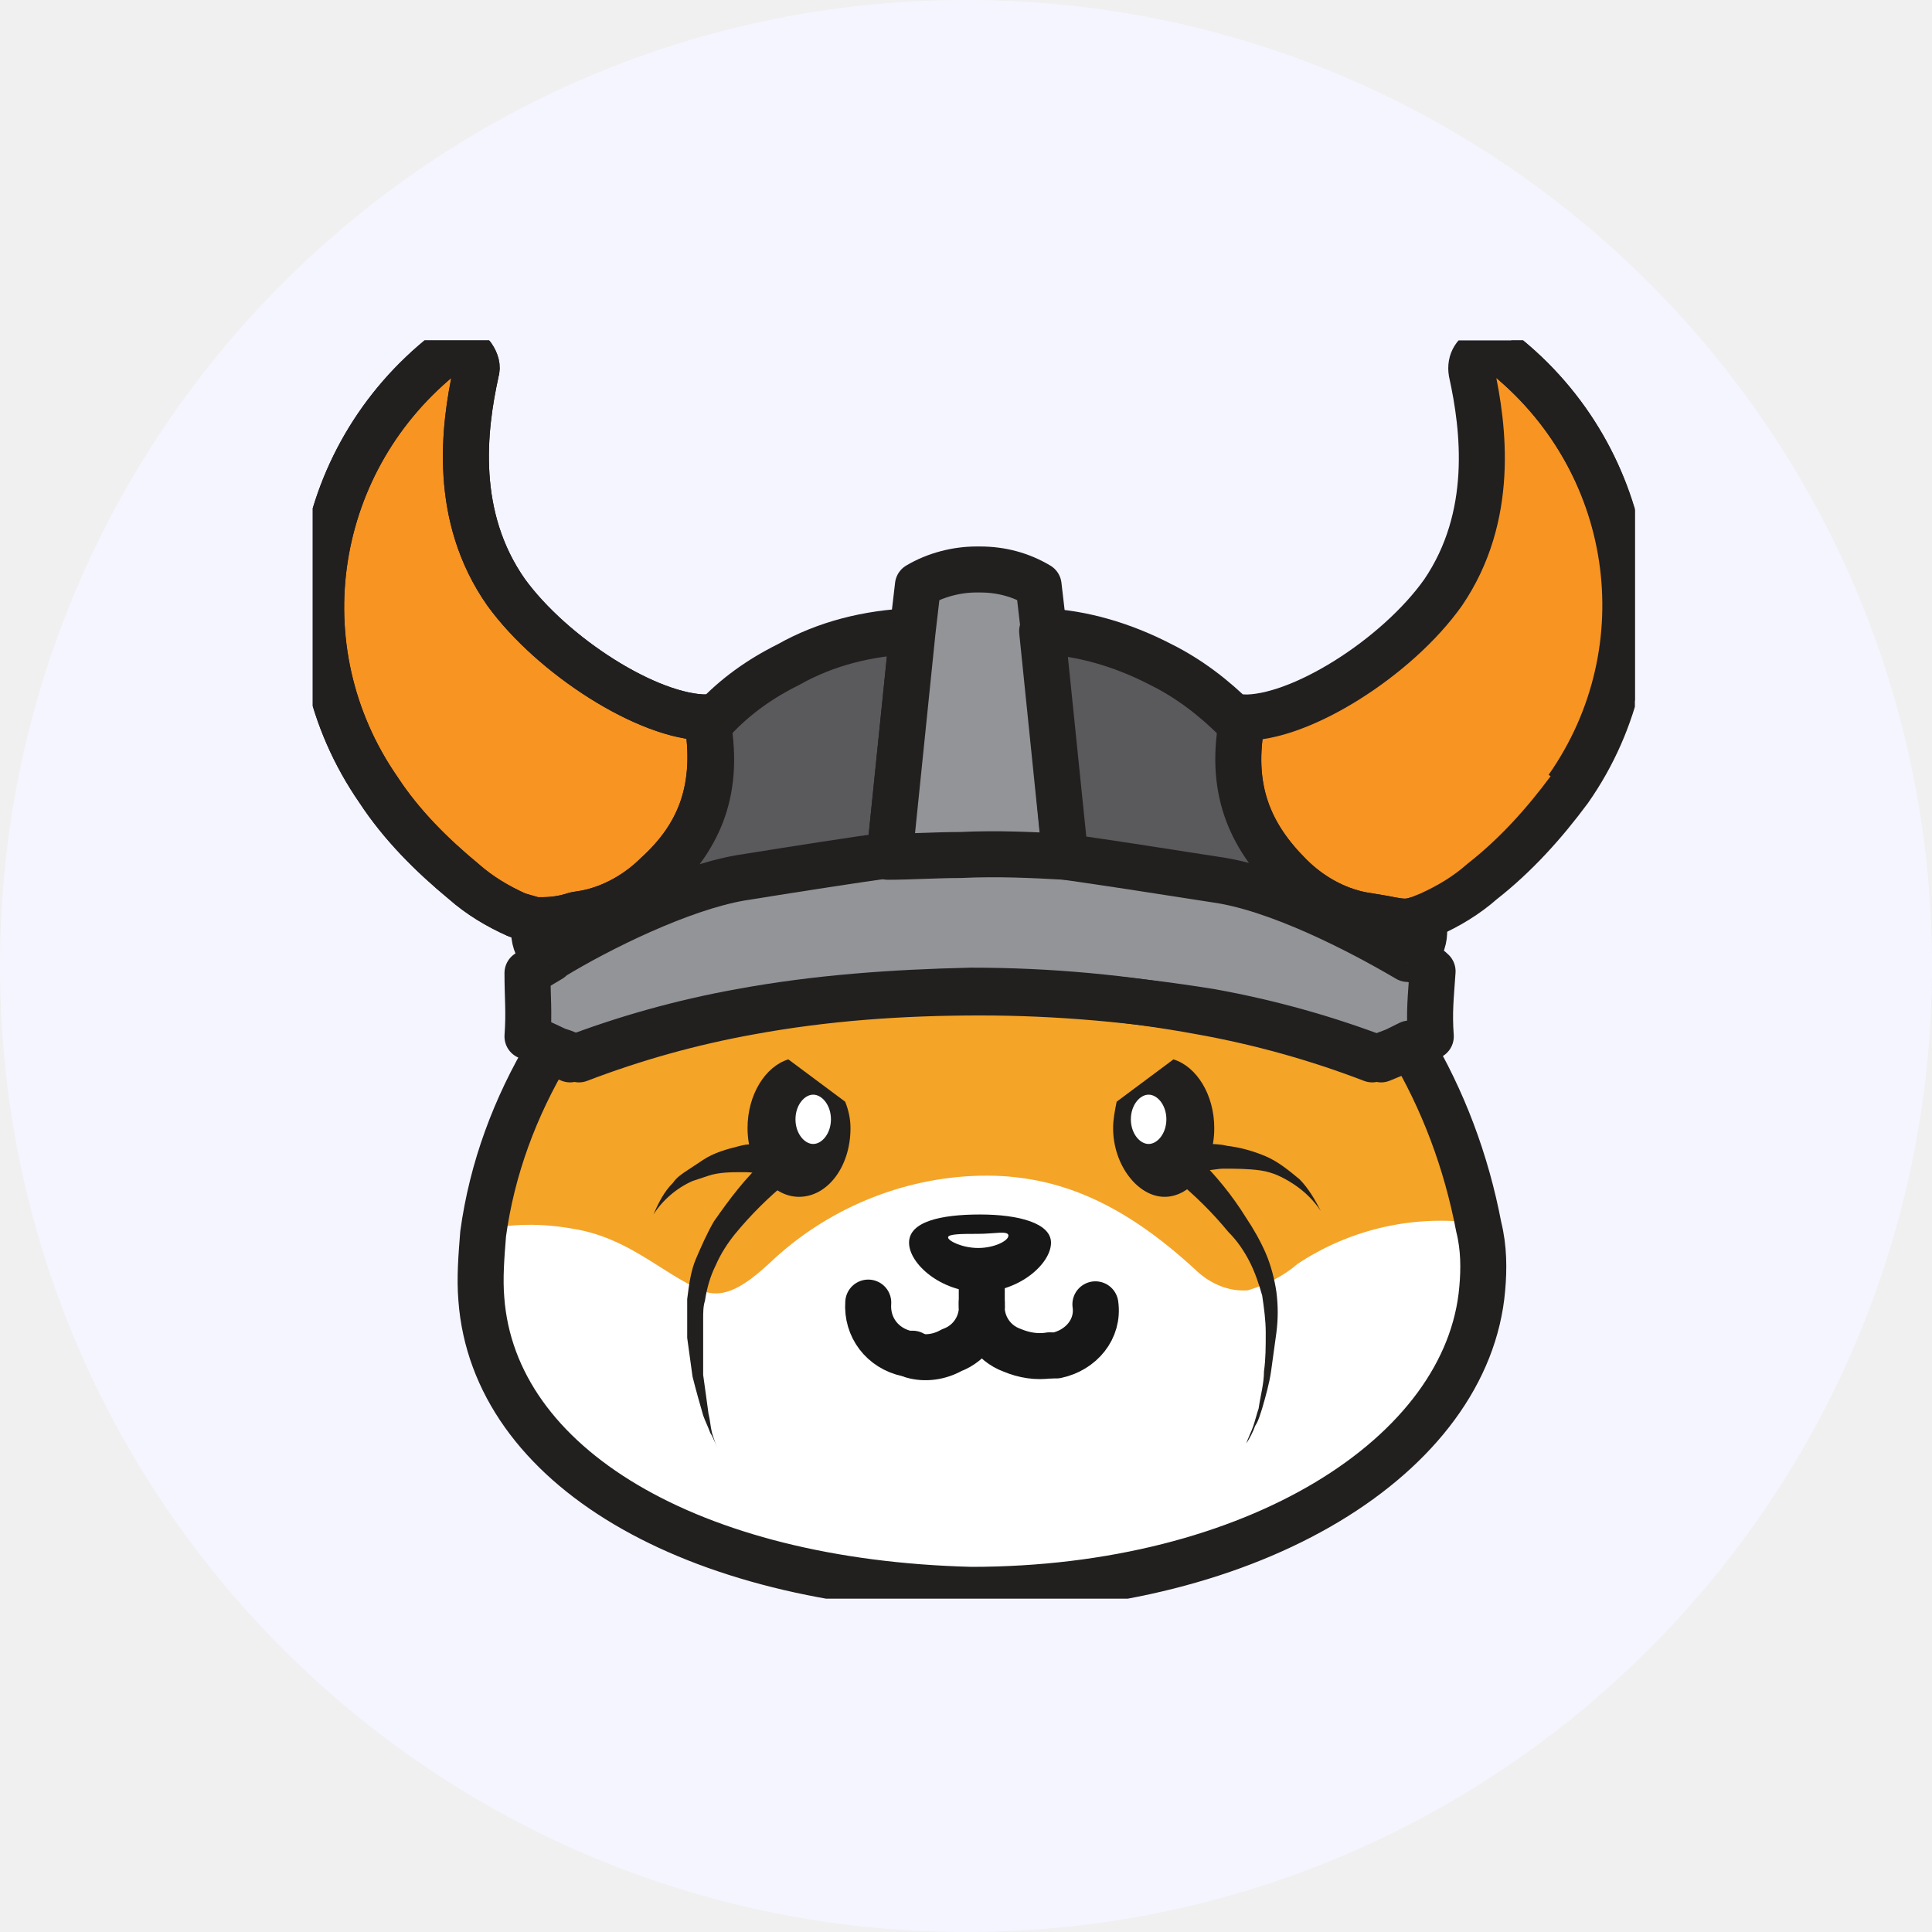
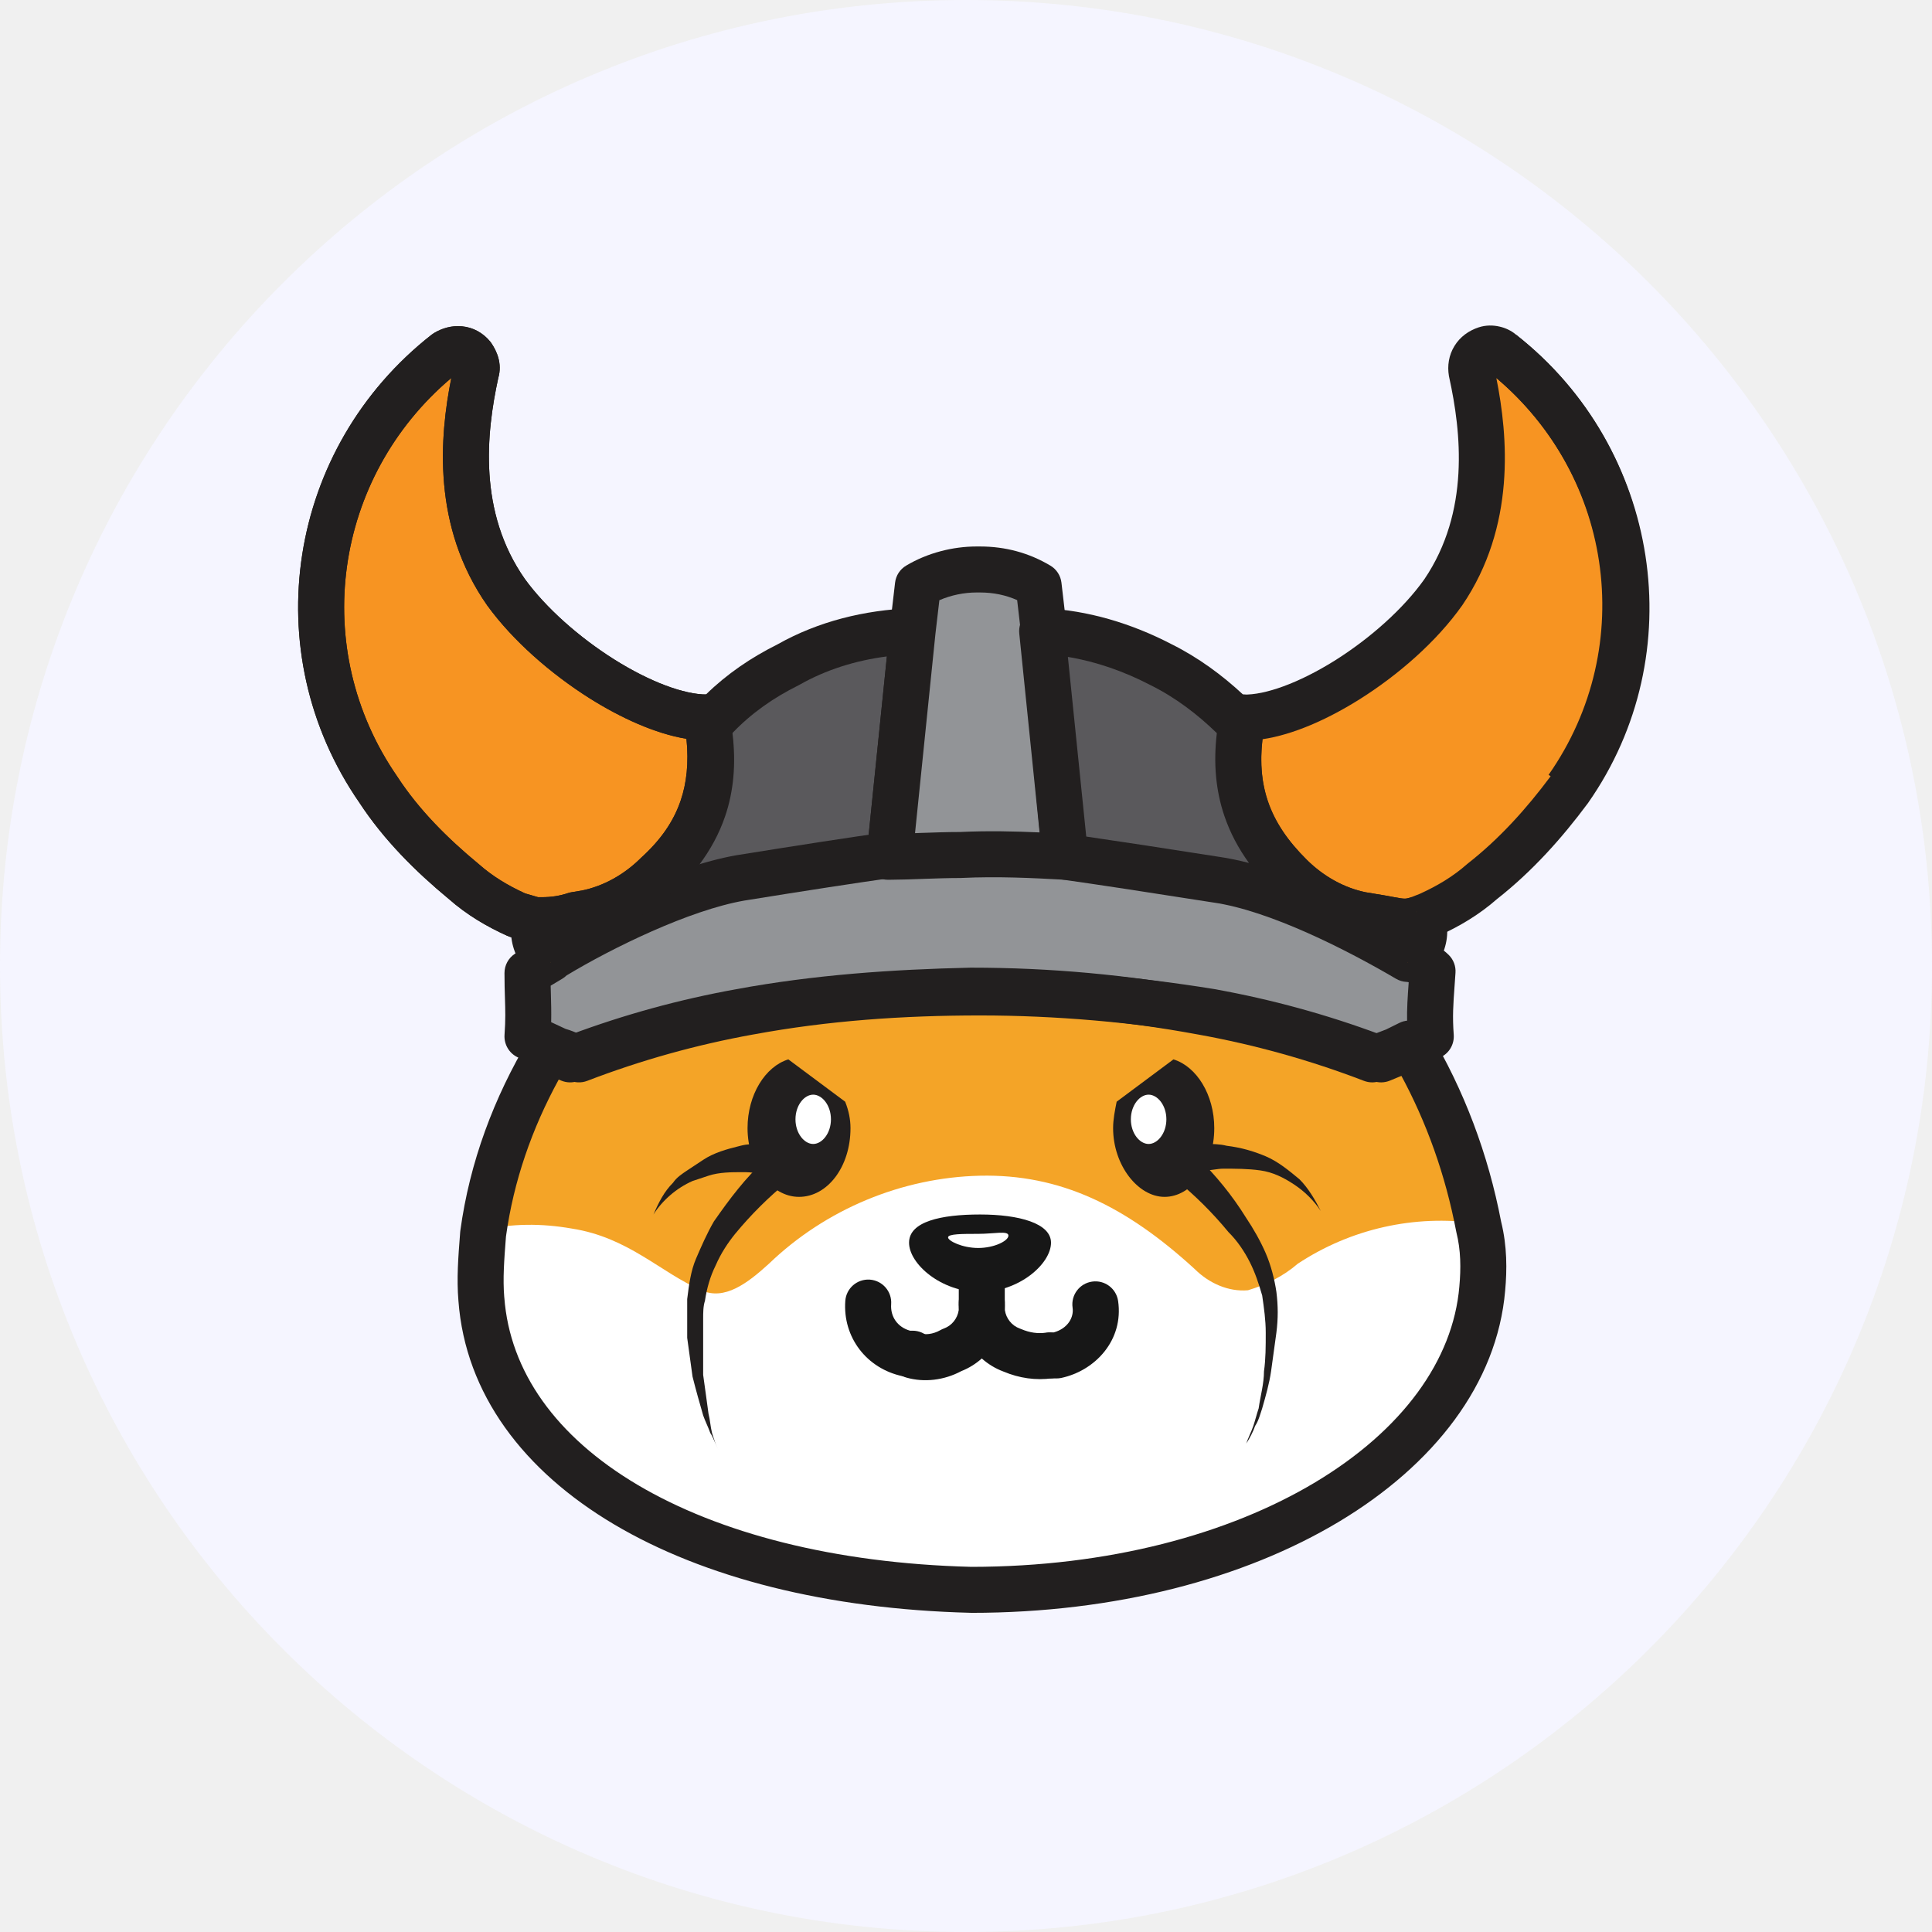
<svg xmlns="http://www.w3.org/2000/svg" width="42" height="42" viewBox="0 0 42 42" fill="none">
  <circle cx="21" cy="21" r="21" fill="#F5F5FF" />
-   <g clip-path="url(#clip0_7215_43011)">
-     <path d="M32.223 27.972C31.914 31.612 27.593 34.676 21.112 34.523C15.017 34.37 10.734 31.842 10.426 28.202C10.387 27.742 10.426 27.283 10.464 26.785C10.657 25.367 11.159 24.026 11.892 22.801L12.355 22.992C13.551 22.532 14.785 22.188 16.058 21.958C17.717 21.728 19.415 21.69 21.073 21.805C22.732 21.69 24.43 21.728 26.089 21.958C27.362 22.188 28.596 22.532 29.793 22.992L30.255 22.801L30.564 22.647C31.297 23.873 31.799 25.214 32.069 26.631C32.146 27.053 32.184 27.513 32.146 27.934" fill="#F4A427" />
-     <path d="M32.223 27.972C31.914 31.573 27.632 34.523 21.112 34.485C15.017 34.332 10.734 31.803 10.426 28.164C10.387 27.704 10.426 27.244 10.464 26.746C11.12 26.593 11.776 26.593 12.432 26.708C13.666 26.9 14.361 27.666 15.248 28.049C15.75 28.279 16.251 27.896 16.714 27.474C17.949 26.287 19.608 25.597 21.305 25.559C23.041 25.52 24.468 26.21 25.973 27.589C26.282 27.896 26.706 28.087 27.131 28.049C27.516 27.934 27.902 27.742 28.211 27.474C29.368 26.708 30.757 26.402 32.107 26.593C32.223 27.091 32.261 27.513 32.223 27.972Z" fill="white" />
-     <path d="M14.284 19.008C13.859 19.429 13.319 19.736 12.74 19.851L12.509 19.889C12.277 19.966 12.046 20.004 11.776 20.004C11.737 20.004 11.66 20.004 11.622 20.004C11.506 19.966 11.351 19.927 11.236 19.889C10.811 19.698 10.426 19.468 10.078 19.161C9.384 18.587 8.728 17.935 8.227 17.169C6.105 14.104 6.761 9.967 9.693 7.668C9.886 7.553 10.117 7.553 10.271 7.745C10.348 7.86 10.387 7.975 10.348 8.09C10.078 9.316 9.847 11.231 11.004 12.878C12.007 14.258 14.091 15.598 15.364 15.598C15.634 17.131 15.209 18.165 14.284 19.008Z" fill="#F79422" />
-     <path d="M14.284 19.008C13.859 19.429 13.319 19.736 12.74 19.851L12.509 19.889C12.277 19.966 12.046 20.004 11.776 20.004C11.737 20.004 11.66 20.004 11.622 20.004C11.506 19.966 11.351 19.927 11.236 19.889C10.811 19.698 10.426 19.468 10.078 19.161C9.384 18.587 8.728 17.935 8.227 17.169C6.105 14.104 6.761 9.967 9.693 7.668C9.886 7.553 10.117 7.553 10.271 7.745C10.348 7.86 10.387 7.975 10.348 8.09C10.078 9.316 9.847 11.231 11.004 12.878C12.007 14.258 14.091 15.598 15.364 15.598C15.634 17.131 15.209 18.165 14.284 19.008Z" stroke="#221F1F" stroke-linejoin="round" />
-     <path d="M19.839 13.721L19.337 18.625H19.299C18.527 18.74 17.486 18.893 16.058 19.123C14.746 19.314 12.972 20.234 11.93 20.847L11.815 20.042C12.046 20.004 12.316 19.966 12.547 19.927L12.779 19.889C13.358 19.774 13.898 19.468 14.322 19.046C15.209 18.165 15.672 17.169 15.364 15.598L15.518 15.637C15.981 15.139 16.521 14.755 17.138 14.449C17.949 13.989 18.875 13.759 19.839 13.721Z" fill="#5A595C" />
-     <path d="M19.839 13.721L19.337 18.625H19.299C18.527 18.74 17.486 18.893 16.058 19.123C14.746 19.314 12.972 20.234 11.93 20.847L11.815 20.042C12.046 20.004 12.316 19.966 12.547 19.927L12.779 19.889C13.358 19.774 13.898 19.468 14.322 19.046C15.209 18.165 15.672 17.169 15.364 15.598L15.518 15.637C15.981 15.139 16.521 14.755 17.138 14.449C17.949 13.989 18.875 13.759 19.839 13.721Z" stroke="#221F1F" stroke-linejoin="round" />
-     <path d="M31.104 22.532L30.796 22.686L30.487 22.839L30.024 23.03C28.828 22.571 27.593 22.226 26.32 21.996C24.661 21.69 23.003 21.536 21.305 21.536C19.608 21.536 17.949 21.651 16.29 21.996C15.017 22.226 13.782 22.571 12.586 23.03C12.432 22.954 12.277 22.877 12.123 22.839L11.467 22.532C11.506 21.996 11.467 21.69 11.467 21.153C11.583 21.077 11.776 20.962 11.969 20.847L12.007 20.808C13.011 20.195 14.785 19.314 16.097 19.084C17.524 18.855 18.527 18.701 19.337 18.587C19.839 18.548 20.379 18.548 20.919 18.548C21.729 18.548 22.462 18.548 23.195 18.587C23.967 18.701 25.009 18.855 26.475 19.084C27.825 19.276 29.6 20.195 30.641 20.808H30.68C30.873 20.923 31.027 21 31.143 21.115C31.104 21.69 31.066 21.996 31.104 22.532Z" fill="#929497" />
-     <path d="M31.104 22.532L30.796 22.686L30.487 22.839L30.024 23.03C28.828 22.571 27.593 22.226 26.32 21.996C24.661 21.728 23.003 21.575 21.305 21.575C19.608 21.575 17.949 21.69 16.29 21.996C15.017 22.226 13.782 22.571 12.586 23.03C12.432 22.954 12.277 22.877 12.123 22.839L11.467 22.532C11.506 21.996 11.467 21.69 11.467 21.153C11.583 21.077 11.776 20.962 11.969 20.847L12.007 20.808C13.011 20.195 14.785 19.314 16.097 19.084C17.524 18.855 18.527 18.701 19.337 18.587C19.839 18.548 20.379 18.548 20.919 18.548C21.729 18.548 22.462 18.548 23.195 18.587C23.967 18.701 25.009 18.855 26.475 19.084C27.825 19.276 29.6 20.195 30.641 20.808H30.68C30.873 20.923 31.027 21 31.143 21.115C31.104 21.69 31.066 21.996 31.104 22.532Z" stroke="#221F1F" stroke-linecap="round" stroke-linejoin="round" />
-     <path d="M23.157 18.625C22.462 18.587 21.691 18.548 20.881 18.587C20.34 18.587 19.8 18.625 19.299 18.625H19.337L19.839 13.721L19.955 12.725C20.34 12.495 20.803 12.38 21.228 12.38H21.305C21.768 12.38 22.192 12.495 22.578 12.725L22.694 13.721V13.759L23.157 18.625Z" fill="#929497" />
-     <path d="M23.157 18.625C22.462 18.587 21.691 18.548 20.881 18.587C20.34 18.587 19.8 18.625 19.299 18.625H19.337L19.839 13.721L19.955 12.725C20.34 12.495 20.803 12.38 21.228 12.38H21.305C21.768 12.38 22.192 12.495 22.578 12.725L22.694 13.721V13.759L23.157 18.625Z" stroke="#221F1F" stroke-linecap="round" stroke-linejoin="round" />
-     <path d="M32.223 28.011C31.914 31.65 27.246 34.562 21.112 34.562C15.017 34.408 10.734 31.88 10.464 28.241C10.426 27.781 10.464 27.321 10.503 26.823C10.696 25.406 11.197 24.065 11.93 22.839L12.393 23.03C13.589 22.571 14.824 22.226 16.097 21.996C17.756 21.69 19.415 21.575 21.112 21.536C22.81 21.536 24.468 21.69 26.127 21.996C27.401 22.226 28.635 22.571 29.831 23.03L30.333 22.839L30.641 22.686C31.374 23.912 31.876 25.252 32.146 26.67C32.261 27.13 32.261 27.589 32.223 28.011Z" stroke="#221F1F" stroke-linecap="round" stroke-linejoin="round" />
-     <path d="M34.113 17.169C33.573 17.897 32.956 18.587 32.223 19.161C31.875 19.468 31.49 19.698 31.065 19.889L30.872 19.966L30.757 20.004C30.487 20.081 30.332 20.004 29.831 19.927L29.599 19.889C29.021 19.774 28.48 19.468 28.056 19.046C27.169 18.165 26.706 17.169 27.015 15.598C28.249 15.637 30.371 14.296 31.374 12.878C32.493 11.231 32.261 9.316 31.991 8.09C31.953 7.86 32.068 7.668 32.3 7.592C32.416 7.553 32.57 7.592 32.647 7.668C35.579 9.967 36.235 14.143 34.113 17.169Z" fill="#F79422" />
-     <path d="M34.113 17.169C33.573 17.897 32.956 18.587 32.223 19.161C31.875 19.468 31.49 19.698 31.065 19.889L30.872 19.966L30.757 20.004C30.487 20.081 30.332 20.004 29.831 19.927L29.599 19.889C29.021 19.774 28.48 19.468 28.056 19.046C27.169 18.165 26.706 17.169 27.015 15.598C28.249 15.637 30.371 14.296 31.374 12.878C32.493 11.231 32.261 9.316 31.991 8.09C31.953 7.86 32.068 7.668 32.3 7.592C32.416 7.553 32.57 7.592 32.647 7.668C35.579 9.967 36.235 14.143 34.113 17.169Z" stroke="#221F1F" stroke-linejoin="round" />
-     <path d="M30.757 20.004L30.603 20.847C29.561 20.234 27.786 19.314 26.436 19.123C24.97 18.893 23.967 18.74 23.157 18.625L22.655 13.721C23.543 13.759 24.43 14.028 25.24 14.449C25.857 14.755 26.398 15.177 26.86 15.637L27.015 15.598C26.706 17.131 27.169 18.165 28.056 19.046C28.481 19.468 29.021 19.774 29.599 19.889C29.638 19.889 29.792 19.966 29.831 19.966C30.14 20.081 30.448 20.081 30.757 20.004Z" fill="#5A595C" />
-     <path d="M30.757 20.004L30.603 20.847C29.561 20.234 27.786 19.314 26.436 19.123C24.97 18.893 23.967 18.74 23.157 18.625L22.655 13.721C23.543 13.759 24.43 14.028 25.24 14.449C25.857 14.755 26.398 15.177 26.86 15.637L27.015 15.598C26.706 17.131 27.169 18.165 28.056 19.046C28.481 19.468 29.021 19.774 29.599 19.889L29.831 19.927C30.333 20.004 30.487 20.081 30.757 20.004Z" stroke="#221F1F" stroke-linejoin="round" />
-     <path d="M22.655 13.721H22.501" stroke="#221F1F" stroke-linejoin="round" />
-     <path d="M30.795 19.812C31.066 20.119 30.988 20.579 30.68 20.847C30.641 20.885 30.641 20.885 30.602 20.923" fill="#F79422" />
-     <path d="M30.795 19.812C31.066 20.119 30.988 20.579 30.68 20.847C30.641 20.885 30.641 20.885 30.602 20.923" stroke="#221F1F" stroke-miterlimit="10" />
-     <path d="M11.776 19.812C11.506 20.119 11.583 20.579 11.891 20.847C11.93 20.885 11.93 20.885 11.969 20.923" fill="#F79422" />
-     <path d="M11.776 19.812C11.506 20.119 11.583 20.579 11.891 20.847C11.93 20.885 11.93 20.885 11.969 20.923" stroke="#221F1F" stroke-miterlimit="10" />
-     <path d="M19.839 29.466C20.109 29.543 20.418 29.505 20.688 29.352C21.112 29.198 21.382 28.777 21.343 28.317C21.305 28.777 21.575 29.198 21.999 29.352C22.269 29.466 22.539 29.505 22.809 29.466" stroke="#171717" stroke-linecap="round" stroke-linejoin="round" />
-     <path d="M22.848 27.015C22.848 27.474 22.154 28.087 21.305 28.087C20.456 28.087 19.762 27.474 19.762 27.015C19.762 26.555 20.456 26.402 21.305 26.402C22.154 26.402 22.848 26.593 22.848 27.015Z" fill="#171717" />
-     <path d="M21.922 26.861C21.922 26.976 21.613 27.13 21.266 27.13C20.919 27.13 20.61 26.976 20.61 26.9C20.61 26.823 20.919 26.823 21.266 26.823C21.613 26.823 21.922 26.746 21.922 26.861Z" fill="white" />
-     <path d="M18.875 28.317C18.836 28.853 19.183 29.313 19.723 29.428H19.839" stroke="#171717" stroke-linecap="round" stroke-linejoin="round" />
-     <path d="M21.343 27.781C21.343 27.972 21.343 28.126 21.343 28.317" stroke="#171717" stroke-linecap="round" stroke-linejoin="round" />
-     <path d="M22.848 29.466H22.964C23.504 29.352 23.89 28.892 23.813 28.355" stroke="#171717" stroke-linecap="round" stroke-linejoin="round" />
-     <path d="M32.647 7.668C35.579 9.967 36.197 14.104 34.075 17.131" stroke="#221F1F" stroke-linejoin="round" />
-     <path d="M14.284 19.008C13.859 19.429 13.319 19.736 12.74 19.851L12.509 19.889C12.277 19.966 12.046 20.004 11.776 20.004C11.737 20.004 11.66 20.004 11.622 20.004C11.506 19.966 11.351 19.927 11.236 19.889C10.811 19.698 10.426 19.468 10.078 19.161C9.384 18.587 8.728 17.935 8.227 17.169C6.105 14.104 6.761 9.967 9.693 7.668C9.886 7.553 10.117 7.553 10.271 7.745C10.348 7.86 10.387 7.975 10.348 8.09C10.078 9.316 9.847 11.231 11.004 12.878C12.007 14.258 14.091 15.598 15.364 15.598C15.634 17.131 15.209 18.165 14.284 19.008Z" stroke="#221F1F" stroke-linejoin="round" />
-     <path d="M18.489 24.524C18.489 25.367 17.987 26.018 17.37 26.018C16.753 26.018 16.251 25.329 16.251 24.524C16.251 23.797 16.637 23.184 17.138 23.03L18.373 23.95C18.45 24.141 18.489 24.333 18.489 24.524Z" fill="#221F1F" />
-     <path d="M18.064 24.333C18.064 24.639 17.871 24.869 17.678 24.869C17.486 24.869 17.293 24.639 17.293 24.333C17.293 24.026 17.486 23.797 17.678 23.797C17.871 23.797 18.064 24.026 18.064 24.333Z" fill="white" />
-     <path d="M17.138 25.674C16.714 26.019 16.328 26.402 15.981 26.823C15.826 27.015 15.672 27.244 15.556 27.513C15.441 27.742 15.364 28.011 15.325 28.279C15.286 28.394 15.286 28.547 15.286 28.662V28.854V29.045C15.286 29.313 15.286 29.581 15.286 29.888C15.325 30.156 15.364 30.462 15.402 30.731C15.441 30.884 15.441 30.999 15.479 31.152C15.518 31.267 15.556 31.42 15.634 31.535C15.556 31.42 15.518 31.267 15.441 31.152C15.402 31.037 15.325 30.884 15.286 30.769C15.209 30.501 15.132 30.233 15.055 29.926C15.016 29.658 14.978 29.352 14.939 29.083V28.892V28.662C14.939 28.509 14.939 28.355 14.939 28.241C14.978 27.934 15.016 27.628 15.132 27.359C15.248 27.091 15.364 26.823 15.518 26.555C15.865 26.057 16.212 25.597 16.637 25.214C16.791 25.099 16.984 25.099 17.138 25.214C17.254 25.291 17.293 25.52 17.138 25.674Z" fill="#221F1F" />
-     <path d="M16.868 25.559C16.83 25.559 16.83 25.559 16.791 25.559H16.753H16.675L16.483 25.52C16.367 25.482 16.251 25.482 16.135 25.482C15.904 25.482 15.634 25.482 15.402 25.559C15.287 25.597 15.171 25.636 15.055 25.674C14.708 25.827 14.399 26.095 14.206 26.402C14.322 26.134 14.438 25.904 14.631 25.712C14.708 25.597 14.824 25.52 14.939 25.444C15.055 25.367 15.171 25.291 15.287 25.214C15.518 25.061 15.788 24.984 16.097 24.908C16.251 24.869 16.367 24.869 16.521 24.869C16.598 24.869 16.675 24.869 16.753 24.869H16.907C17.1 24.869 17.254 25.023 17.293 25.214C17.331 25.406 17.1 25.559 16.868 25.559Z" fill="#221F1F" />
-     <path d="M26.397 24.524C26.397 25.367 25.896 26.018 25.317 26.018C24.738 26.018 24.198 25.329 24.198 24.524C24.198 24.333 24.237 24.141 24.275 23.95L25.51 23.03C26.012 23.184 26.397 23.797 26.397 24.524Z" fill="#221F1F" />
-     <path d="M24.584 24.333C24.584 24.639 24.777 24.869 24.97 24.869C25.163 24.869 25.356 24.639 25.356 24.333C25.356 24.026 25.163 23.797 24.97 23.797C24.777 23.797 24.584 24.026 24.584 24.333Z" fill="white" />
-     <path d="M26.012 25.137C26.436 25.559 26.783 25.98 27.092 26.478C27.246 26.708 27.4 26.976 27.516 27.244C27.632 27.513 27.709 27.819 27.748 28.087C27.786 28.394 27.786 28.662 27.748 28.968C27.709 29.236 27.671 29.543 27.632 29.811C27.593 30.079 27.516 30.348 27.439 30.616C27.4 30.731 27.362 30.884 27.285 30.999C27.246 31.114 27.169 31.267 27.092 31.382C27.13 31.267 27.207 31.114 27.246 30.999C27.285 30.884 27.323 30.731 27.362 30.616C27.4 30.348 27.478 30.079 27.478 29.811C27.516 29.543 27.516 29.275 27.516 28.968C27.516 28.7 27.478 28.432 27.439 28.164C27.362 27.896 27.285 27.666 27.169 27.436C27.053 27.206 26.899 26.976 26.706 26.785C26.359 26.363 25.973 25.98 25.549 25.636C25.394 25.482 25.394 25.291 25.549 25.137C25.664 25.023 25.857 24.984 26.012 25.099V25.137Z" fill="#221F1F" />
-     <path d="M25.78 24.869H25.973C26.05 24.869 26.127 24.869 26.204 24.869C26.359 24.869 26.513 24.869 26.668 24.908C26.976 24.946 27.246 25.023 27.516 25.137C27.786 25.252 28.018 25.444 28.249 25.635C28.442 25.827 28.596 26.095 28.712 26.325C28.558 26.095 28.365 25.904 28.134 25.75C27.902 25.597 27.671 25.482 27.401 25.444C27.13 25.406 26.86 25.406 26.59 25.406C26.475 25.406 26.32 25.444 26.204 25.444L26.012 25.482H25.934H25.896H25.857H25.819C25.626 25.52 25.433 25.367 25.433 25.176C25.394 24.984 25.549 24.793 25.742 24.793C25.78 24.793 25.78 24.793 25.819 24.793" fill="#221F1F" />
-   </g>
-   <defs>
-     <clipPath id="clip0_7215_43011">
-       <rect width="28.742" height="27.353" fill="white" transform="translate(6.79907 7.40012)" />
-     </clipPath>
-   </defs>
+   <path d="M32.223 27.972C31.914 31.612 27.593 34.676 21.112 34.523C15.016 34.37 10.734 31.842 10.425 28.202C10.387 27.742 10.425 27.283 10.464 26.785C10.657 25.367 11.158 24.026 11.891 22.8L12.354 22.992C13.55 22.532 14.785 22.188 16.058 21.958C17.717 21.728 19.414 21.689 21.073 21.805C22.732 21.689 24.43 21.728 26.089 21.958C27.362 22.188 28.596 22.532 29.792 22.992L30.255 22.8L30.564 22.647C31.297 23.873 31.798 25.214 32.068 26.631C32.146 27.053 32.184 27.513 32.145 27.934" fill="#F4A427" />
+   <path d="M32.223 27.972C31.914 31.573 27.632 34.523 21.112 34.485C15.016 34.332 10.734 31.803 10.425 28.164C10.387 27.704 10.425 27.244 10.464 26.747C11.12 26.593 11.776 26.593 12.431 26.708C13.666 26.9 14.361 27.666 15.248 28.049C15.749 28.279 16.251 27.896 16.714 27.474C17.948 26.287 19.607 25.597 21.305 25.559C23.041 25.521 24.468 26.21 25.973 27.589C26.282 27.896 26.706 28.087 27.13 28.049C27.516 27.934 27.902 27.742 28.21 27.474C29.368 26.708 30.757 26.402 32.107 26.593C32.223 27.091 32.261 27.513 32.223 27.972Z" fill="white" />
+   <path d="M14.283 19.008C13.859 19.429 13.319 19.736 12.74 19.851L12.509 19.889C12.277 19.966 12.046 20.004 11.776 20.004C11.737 20.004 11.66 20.004 11.621 20.004C11.506 19.966 11.351 19.927 11.236 19.889C10.811 19.698 10.425 19.468 10.078 19.161C9.384 18.587 8.728 17.935 8.226 17.169C6.104 14.104 6.76 9.967 9.692 7.668C9.885 7.553 10.117 7.553 10.271 7.745C10.348 7.86 10.387 7.975 10.348 8.09C10.078 9.316 9.847 11.231 11.004 12.878C12.007 14.258 14.09 15.598 15.364 15.598C15.634 17.131 15.209 18.165 14.283 19.008Z" fill="#F79422" />
+   <path fill-rule="evenodd" clip-rule="evenodd" d="M9.811 8.217C7.247 10.381 6.715 14.108 8.638 16.884L8.645 16.895C9.109 17.604 9.724 18.219 10.397 18.776L10.409 18.786C10.704 19.047 11.036 19.248 11.416 19.422C11.457 19.435 11.506 19.449 11.565 19.465L11.57 19.467C11.61 19.478 11.654 19.491 11.698 19.504H11.775C11.993 19.504 12.172 19.474 12.352 19.414C12.376 19.406 12.402 19.4 12.427 19.396L12.65 19.359C13.12 19.264 13.571 19.011 13.931 18.653C13.936 18.648 13.941 18.643 13.947 18.638C14.361 18.261 14.643 17.86 14.798 17.401C14.925 17.027 14.976 16.589 14.923 16.061C14.247 15.95 13.496 15.607 12.816 15.179C11.97 14.645 11.147 13.924 10.6 13.172L10.595 13.166C9.387 11.446 9.557 9.486 9.811 8.217ZM9.967 8.089C9.968 8.089 9.967 8.089 9.967 8.089C9.967 8.089 9.967 8.089 9.966 8.089ZM10.043 7.094C10.281 7.116 10.5 7.232 10.661 7.431C10.67 7.443 10.678 7.454 10.686 7.466C10.794 7.627 10.925 7.899 10.832 8.217C10.571 9.415 10.39 11.132 11.411 12.588C11.867 13.214 12.586 13.852 13.349 14.333C14.128 14.823 14.869 15.098 15.364 15.098C15.606 15.098 15.814 15.273 15.856 15.512C16.002 16.342 15.966 17.071 15.746 17.722C15.526 18.371 15.136 18.906 14.628 19.37C14.143 19.85 13.519 20.206 12.838 20.341L12.822 20.344L12.627 20.376C12.356 20.462 12.083 20.504 11.776 20.504H11.622C11.569 20.504 11.515 20.495 11.464 20.479C11.419 20.464 11.362 20.448 11.292 20.427L11.287 20.426C11.223 20.408 11.147 20.386 11.079 20.364C11.062 20.358 11.046 20.352 11.03 20.345C10.574 20.139 10.145 19.886 9.754 19.541C9.041 18.951 8.348 18.267 7.812 17.448C5.541 14.163 6.248 9.733 9.384 7.275C9.401 7.262 9.418 7.25 9.437 7.239C9.605 7.138 9.816 7.072 10.043 7.094Z" fill="#221F1F" />
+   <path d="M19.839 13.721L19.337 18.625H19.299C18.527 18.74 17.486 18.893 16.058 19.123C14.746 19.314 12.972 20.234 11.93 20.847L11.815 20.042C12.046 20.004 12.316 19.966 12.547 19.927L12.779 19.889C13.358 19.774 13.898 19.468 14.322 19.046C15.209 18.165 15.672 17.169 15.364 15.598L15.518 15.637C15.981 15.139 16.521 14.755 17.138 14.449C17.949 13.989 18.875 13.759 19.839 13.721Z" fill="#5A595C" />
+   <path fill-rule="evenodd" clip-rule="evenodd" d="M20.203 13.379C20.302 13.484 20.351 13.628 20.336 13.772L19.835 18.676C19.808 18.931 19.594 19.125 19.337 19.125H19.336C19.279 19.133 19.221 19.142 19.162 19.151C18.414 19.262 17.436 19.407 16.137 19.616L16.13 19.618L16.13 19.618C15.543 19.703 14.821 19.959 14.097 20.283C13.381 20.604 12.693 20.978 12.184 21.278C12.04 21.362 11.864 21.37 11.713 21.297C11.563 21.225 11.459 21.083 11.435 20.918L11.319 20.113C11.281 19.844 11.464 19.593 11.733 19.549C11.851 19.529 11.979 19.51 12.103 19.491L12.105 19.491C12.231 19.471 12.354 19.453 12.466 19.434L12.689 19.397C13.158 19.302 13.609 19.049 13.97 18.691C14.377 18.287 14.662 17.881 14.818 17.421C14.973 16.963 15.014 16.412 14.873 15.695C14.84 15.527 14.895 15.354 15.019 15.236C15.108 15.151 15.224 15.103 15.345 15.099C15.805 14.649 16.327 14.295 16.904 14.007C17.791 13.507 18.793 13.262 19.819 13.222C19.964 13.216 20.104 13.273 20.203 13.379ZM15.923 15.935C16.004 16.608 15.948 17.201 15.765 17.741C15.632 18.134 15.437 18.483 15.198 18.803C15.466 18.726 15.73 18.666 15.982 18.629C17.208 18.431 18.15 18.29 18.88 18.182L19.28 14.27C18.597 14.359 17.956 14.56 17.385 14.884C17.377 14.889 17.369 14.893 17.361 14.897C16.807 15.172 16.331 15.508 15.923 15.935Z" fill="#221F1F" />
+   <path d="M31.104 22.532L30.795 22.686L30.487 22.839L30.024 23.03C28.828 22.571 27.593 22.226 26.32 21.996C24.661 21.689 23.002 21.536 21.305 21.536C19.607 21.536 17.948 21.651 16.29 21.996C15.016 22.226 13.782 22.571 12.586 23.03C12.431 22.954 12.277 22.877 12.123 22.839L11.467 22.532C11.506 21.996 11.467 21.689 11.467 21.153C11.583 21.076 11.776 20.962 11.969 20.847L12.007 20.808C13.01 20.195 14.785 19.314 16.097 19.084C17.524 18.855 18.527 18.701 19.337 18.586C19.839 18.548 20.379 18.548 20.919 18.548C21.729 18.548 22.462 18.548 23.195 18.586C23.967 18.701 25.008 18.855 26.474 19.084C27.825 19.276 29.599 20.195 30.641 20.808H30.68C30.872 20.923 31.027 21 31.142 21.115C31.104 21.689 31.065 21.996 31.104 22.532Z" fill="#929497" />
+   <path fill-rule="evenodd" clip-rule="evenodd" d="M19.391 19.084C18.589 19.198 17.594 19.35 16.18 19.578C14.982 19.788 13.311 20.605 12.317 21.205C12.289 21.232 12.258 21.256 12.225 21.276C12.134 21.33 12.048 21.381 11.971 21.428C11.972 21.488 11.974 21.547 11.976 21.606C11.981 21.804 11.987 22.001 11.982 22.221L12.295 22.367C12.407 22.399 12.514 22.443 12.61 22.487C13.772 22.054 14.968 21.727 16.2 21.504C17.895 21.191 19.585 21.075 21.305 21.075C23.033 21.075 24.718 21.231 26.4 21.502L26.409 21.504C27.646 21.727 28.849 22.057 30.016 22.493L30.28 22.383L30.589 22.23C30.583 21.92 30.602 21.662 30.624 21.355C30.612 21.349 30.599 21.341 30.586 21.333C30.565 21.321 30.542 21.308 30.516 21.293C30.471 21.281 30.428 21.263 30.387 21.239C29.344 20.625 27.646 19.756 26.404 19.579L26.397 19.578C25.108 19.376 24.148 19.234 23.41 19.124C23.319 19.11 23.23 19.097 23.145 19.084C22.436 19.048 21.723 19.048 20.919 19.048C20.381 19.048 19.866 19.048 19.391 19.084ZM20.908 18.048H20.926C21.731 18.048 22.475 18.048 23.221 18.087C23.237 18.088 23.253 18.09 23.269 18.092C23.361 18.106 23.457 18.12 23.557 18.135C24.295 18.244 25.257 18.387 26.548 18.59C27.965 18.792 29.75 19.711 30.803 20.324C30.849 20.336 30.894 20.354 30.936 20.379C30.96 20.394 30.988 20.41 31.018 20.427C31.161 20.508 31.352 20.618 31.495 20.76C31.598 20.862 31.651 21.004 31.641 21.148C31.634 21.253 31.628 21.348 31.621 21.435C31.592 21.842 31.573 22.091 31.603 22.496C31.617 22.699 31.508 22.89 31.326 22.98L30.709 23.287C30.699 23.292 30.688 23.296 30.678 23.301L30.215 23.492C30.096 23.541 29.964 23.543 29.844 23.497C28.679 23.049 27.477 22.713 26.236 22.489C24.601 22.225 22.97 22.075 21.305 22.075C19.63 22.075 18.002 22.188 16.38 22.488L16.378 22.488C15.136 22.712 13.932 23.049 12.765 23.497C12.635 23.547 12.489 23.54 12.364 23.478C12.198 23.396 12.094 23.347 12.002 23.324C11.971 23.316 11.941 23.305 11.911 23.292L11.255 22.985C11.068 22.898 10.954 22.703 10.968 22.496C10.992 22.171 10.985 21.959 10.977 21.698C10.972 21.544 10.967 21.374 10.967 21.153C10.967 20.985 11.051 20.829 11.191 20.736C11.307 20.659 11.487 20.551 11.66 20.448C11.686 20.423 11.715 20.401 11.746 20.382C12.765 19.759 14.604 18.838 16.01 18.592L16.017 18.591C17.446 18.361 18.453 18.207 19.267 18.091C19.278 18.09 19.288 18.089 19.299 18.088C19.82 18.048 20.376 18.048 20.908 18.048Z" fill="#221F1F" />
+   <path d="M23.157 18.625C22.462 18.587 21.691 18.548 20.881 18.587C20.34 18.587 19.8 18.625 19.299 18.625H19.337L19.839 13.721L19.955 12.725C20.34 12.495 20.803 12.38 21.228 12.38H21.305C21.768 12.38 22.192 12.495 22.578 12.725L22.694 13.721V13.759L23.157 18.625Z" fill="#929497" />
+   <path fill-rule="evenodd" clip-rule="evenodd" d="M20.421 13.048L20.336 13.775L19.892 18.112C19.943 18.11 19.995 18.108 20.047 18.106L20.057 18.106C20.318 18.097 20.592 18.087 20.869 18.087C21.478 18.058 22.063 18.072 22.604 18.096L22.196 13.807C22.195 13.791 22.194 13.775 22.194 13.759V13.75L22.112 13.046C21.864 12.936 21.596 12.88 21.305 12.88H21.228C20.962 12.88 20.677 12.937 20.421 13.048ZM18.859 18.387L19.342 13.664L19.458 12.667C19.476 12.513 19.565 12.375 19.699 12.296C20.168 12.016 20.72 11.88 21.228 11.88H21.305C21.855 11.88 22.368 12.018 22.834 12.296C22.968 12.375 23.057 12.513 23.075 12.667L23.191 13.664C23.193 13.683 23.194 13.702 23.194 13.721V13.736L23.654 18.578C23.668 18.723 23.618 18.866 23.517 18.971C23.416 19.076 23.275 19.132 23.129 19.124C22.435 19.086 21.686 19.049 20.904 19.086C20.896 19.086 20.889 19.087 20.881 19.087C20.621 19.087 20.36 19.096 20.093 19.105L20.075 19.106C19.834 19.115 19.588 19.124 19.348 19.125C19.345 19.125 19.341 19.125 19.337 19.125H19.299C19.023 19.125 18.799 18.901 18.799 18.625C18.799 18.538 18.821 18.457 18.859 18.387Z" fill="#221F1F" />
+   <path fill-rule="evenodd" clip-rule="evenodd" d="M21.112 21.036V21.036C22.84 21.036 24.529 21.192 26.217 21.504C27.457 21.728 28.661 22.058 29.83 22.495L30.132 22.38L30.419 22.238C30.653 22.122 30.936 22.205 31.07 22.429C31.832 23.703 32.353 25.095 32.634 26.562C32.765 27.091 32.762 27.607 32.721 28.055C32.548 30.086 31.166 31.846 29.109 33.08C27.046 34.317 24.253 35.062 21.112 35.062H21.099L21.099 35.061C17.992 34.983 15.308 34.3 13.349 33.138C11.386 31.975 10.117 30.306 9.966 28.28C9.925 27.797 9.963 27.318 9.999 26.853C10.001 26.83 10.002 26.807 10.004 26.784C10.005 26.775 10.006 26.765 10.007 26.756C10.21 25.264 10.737 23.86 11.501 22.582C11.628 22.369 11.892 22.282 12.121 22.377L12.401 22.493C13.568 22.057 14.77 21.727 16.007 21.504C17.702 21.191 19.389 21.075 21.101 21.036L21.112 21.036ZM21.118 22.036C19.436 22.074 17.808 22.188 16.188 22.488L16.186 22.488L16.186 22.488C14.943 22.712 13.739 23.049 12.572 23.497C12.453 23.543 12.32 23.541 12.202 23.492L12.146 23.469C11.563 24.535 11.165 25.679 11 26.876L10.998 26.898C10.96 27.391 10.929 27.797 10.962 28.199L10.963 28.203L10.963 28.203C11.082 29.815 12.089 31.229 13.858 32.278C15.63 33.328 18.133 33.986 21.118 34.062C24.108 34.06 26.714 33.35 28.595 32.222C30.482 31.09 31.588 29.575 31.725 27.968L31.725 27.965C31.761 27.574 31.758 27.176 31.661 26.792C31.659 26.782 31.656 26.773 31.655 26.763C31.424 25.551 31.017 24.4 30.436 23.334L30.009 23.497C29.894 23.541 29.767 23.541 29.652 23.497C28.485 23.049 27.281 22.712 26.038 22.488L26.037 22.488C24.409 22.187 22.783 22.037 21.118 22.036Z" fill="#221F1F" />
+   <path d="M34.113 17.169C33.573 17.897 32.956 18.587 32.223 19.161C31.875 19.468 31.49 19.698 31.065 19.889L30.872 19.966L30.757 20.004C30.487 20.081 30.332 20.004 29.831 19.927L29.599 19.889C29.021 19.774 28.48 19.468 28.056 19.046C27.169 18.165 26.706 17.169 27.015 15.598C28.249 15.637 30.371 14.296 31.374 12.878C32.493 11.231 32.261 9.316 31.991 8.09C31.953 7.86 32.068 7.668 32.3 7.592C32.416 7.553 32.57 7.592 32.647 7.668C35.579 9.967 36.235 14.143 34.113 17.169Z" fill="#F79422" />
+   <path fill-rule="evenodd" clip-rule="evenodd" d="M32.529 8.217C35.092 10.382 35.622 14.14 33.708 16.877C33.186 17.578 32.6 18.23 31.914 18.768C31.907 18.774 31.899 18.78 31.892 18.786C31.593 19.05 31.256 19.253 30.87 19.429L30.701 19.496L30.611 19.525C30.566 19.538 30.532 19.54 30.451 19.528C30.401 19.521 30.345 19.51 30.261 19.495L30.241 19.491C30.151 19.474 30.042 19.454 29.909 19.434L29.689 19.397C29.22 19.302 28.769 19.049 28.409 18.691C28.001 18.287 27.716 17.881 27.56 17.421C27.434 17.046 27.383 16.609 27.446 16.07C28.116 15.972 28.867 15.634 29.547 15.208C30.399 14.674 31.234 13.942 31.782 13.167L31.782 13.167L31.788 13.159C32.955 11.441 32.783 9.485 32.529 8.217ZM32.972 7.288C32.857 7.185 32.72 7.127 32.6 7.1C32.468 7.069 32.305 7.063 32.143 7.117C31.931 7.187 31.741 7.321 31.619 7.521C31.495 7.722 31.461 7.952 31.498 8.172C31.5 8.181 31.501 8.189 31.503 8.197C31.767 9.396 31.956 11.128 30.963 12.594C30.508 13.235 29.782 13.88 29.016 14.361C28.23 14.852 27.496 15.113 27.03 15.099C26.785 15.091 26.571 15.262 26.524 15.502C26.356 16.356 26.392 17.088 26.613 17.741C26.834 18.392 27.224 18.925 27.704 19.401C28.19 19.884 28.817 20.243 29.502 20.38L29.518 20.382L29.749 20.421L29.749 20.421L29.755 20.422C29.872 20.439 29.969 20.457 30.057 20.474C30.065 20.475 30.073 20.477 30.081 20.478C30.158 20.493 30.237 20.508 30.31 20.518C30.494 20.544 30.674 20.547 30.893 20.485C30.9 20.483 30.907 20.481 30.914 20.479L31.03 20.44C31.039 20.437 31.048 20.434 31.057 20.43L31.25 20.354C31.257 20.351 31.264 20.348 31.271 20.345C31.725 20.14 32.152 19.888 32.542 19.546C33.316 18.938 33.959 18.215 34.515 17.467L34.515 17.467L34.523 17.456C36.796 14.213 36.094 9.75 32.972 7.288Z" fill="#221F1F" />
+   <path d="M30.757 20.004L30.602 20.847C29.561 20.234 27.786 19.314 26.436 19.123C24.97 18.893 23.967 18.74 23.157 18.625L22.655 13.721C23.542 13.759 24.43 14.028 25.24 14.449C25.857 14.755 26.397 15.177 26.86 15.637L27.015 15.598C26.706 17.131 27.169 18.165 28.056 19.046C28.48 19.468 29.021 19.774 29.599 19.889C29.638 19.889 29.792 19.966 29.831 19.966C30.139 20.081 30.448 20.081 30.757 20.004Z" fill="#5A595C" />
+   <path fill-rule="evenodd" clip-rule="evenodd" d="M22.291 13.378C22.391 13.273 22.532 13.215 22.677 13.222C23.647 13.264 24.604 13.555 25.466 14.003C26.055 14.296 26.573 14.681 27.022 15.098C27.146 15.1 27.268 15.149 27.36 15.237C27.484 15.355 27.538 15.529 27.505 15.697C27.365 16.392 27.405 16.943 27.561 17.407C27.718 17.875 28.003 18.289 28.408 18.691C28.769 19.049 29.22 19.302 29.689 19.397L29.909 19.433C30.042 19.454 30.151 19.474 30.241 19.491L30.261 19.495C30.345 19.51 30.401 19.521 30.451 19.528C30.537 19.54 30.57 19.537 30.62 19.523C30.786 19.476 30.965 19.518 31.093 19.634C31.221 19.75 31.28 19.924 31.248 20.094L31.094 20.937C31.065 21.097 30.959 21.234 30.81 21.302C30.662 21.369 30.489 21.36 30.349 21.278C29.305 20.664 27.607 19.794 26.366 19.618L26.358 19.617L26.358 19.617C24.893 19.387 23.893 19.234 23.086 19.12C22.859 19.088 22.683 18.904 22.659 18.676L22.158 13.772C22.143 13.628 22.192 13.484 22.291 13.378ZM27.151 18.76C26.924 18.446 26.74 18.104 26.613 17.726C26.432 17.187 26.375 16.596 26.453 15.938C26.032 15.528 25.553 15.163 25.017 14.897L25.009 14.893L25.009 14.893C24.435 14.594 23.826 14.382 23.215 14.281L23.614 18.186C24.358 18.294 25.269 18.434 26.51 18.628C26.717 18.658 26.931 18.703 27.151 18.76Z" fill="#221F1F" />
+   <path fill-rule="evenodd" clip-rule="evenodd" d="M22.501 13.221H22.655V14.221H22.501V13.221Z" fill="#221F1F" />
+   <path d="M30.795 19.812C31.066 20.119 30.988 20.579 30.68 20.847C30.641 20.885 30.641 20.885 30.602 20.924" fill="#F79422" />
+   <path fill-rule="evenodd" clip-rule="evenodd" d="M30.459 20.28C30.466 20.223 30.452 20.179 30.42 20.143L31.171 19.482C31.657 20.034 31.484 20.798 31.022 21.212L30.955 21.278L30.25 20.569L30.339 20.48L30.352 20.469C30.416 20.413 30.451 20.342 30.459 20.28Z" fill="#221F1F" />
+   <path d="M11.776 19.812C11.506 20.119 11.583 20.579 11.891 20.847C11.93 20.885 11.93 20.885 11.969 20.924" fill="#F79422" />
+   <path fill-rule="evenodd" clip-rule="evenodd" d="M11.549 21.212C11.087 20.798 10.914 20.034 11.4 19.482L12.151 20.143C12.119 20.179 12.105 20.223 12.112 20.28C12.12 20.342 12.155 20.413 12.219 20.469L12.232 20.48L12.321 20.569L11.616 21.278L11.549 21.212Z" fill="#221F1F" />
+   <path fill-rule="evenodd" clip-rule="evenodd" d="M21.343 27.817C21.603 27.817 21.82 28.016 21.842 28.275C21.847 28.344 21.849 28.412 21.845 28.48C21.872 28.665 21.997 28.819 22.169 28.881C22.178 28.884 22.186 28.888 22.195 28.891C22.388 28.974 22.566 28.996 22.739 28.971C23.012 28.933 23.266 29.123 23.304 29.396C23.343 29.67 23.153 29.923 22.88 29.962C22.517 30.013 22.159 29.961 21.816 29.817C21.638 29.751 21.479 29.653 21.343 29.532C21.215 29.647 21.065 29.741 20.898 29.807C20.527 30.005 20.096 30.059 19.702 29.947C19.437 29.872 19.282 29.596 19.358 29.33C19.433 29.064 19.71 28.91 19.975 28.985C20.108 29.023 20.28 29.008 20.441 28.917C20.465 28.903 20.491 28.891 20.518 28.881C20.69 28.819 20.815 28.665 20.842 28.48C20.838 28.412 20.839 28.344 20.845 28.275C20.867 28.016 21.083 27.817 21.343 27.817Z" fill="#171717" />
+   <path d="M22.848 27.015C22.848 27.474 22.154 28.087 21.305 28.087C20.456 28.087 19.762 27.474 19.762 27.015C19.762 26.555 20.456 26.402 21.305 26.402C22.154 26.402 22.848 26.593 22.848 27.015Z" fill="#171717" />
+   <path d="M21.922 26.861C21.922 26.976 21.613 27.13 21.266 27.13C20.919 27.13 20.61 26.976 20.61 26.9C20.61 26.823 20.919 26.823 21.266 26.823C21.613 26.823 21.922 26.747 21.922 26.861Z" fill="white" />
+   <path fill-rule="evenodd" clip-rule="evenodd" d="M18.91 27.818C19.186 27.838 19.393 28.078 19.373 28.353C19.354 28.621 19.509 28.851 19.783 28.928H19.839C20.115 28.928 20.339 29.152 20.339 29.428C20.339 29.704 20.115 29.928 19.839 29.928H19.723C19.688 29.928 19.653 29.924 19.619 29.917C18.84 29.751 18.319 29.072 18.376 28.281C18.395 28.006 18.635 27.799 18.91 27.818Z" fill="#171717" />
+   <path fill-rule="evenodd" clip-rule="evenodd" d="M21.343 27.281C21.62 27.281 21.843 27.505 21.843 27.781V28.317C21.843 28.593 21.62 28.817 21.343 28.817C21.067 28.817 20.843 28.593 20.843 28.317V27.781C20.843 27.505 21.067 27.281 21.343 27.281Z" fill="#171717" />
+   <path fill-rule="evenodd" clip-rule="evenodd" d="M23.741 27.861C24.015 27.821 24.268 28.011 24.307 28.284C24.429 29.131 23.813 29.797 23.068 29.956C23.034 29.963 22.999 29.966 22.964 29.966H22.848C22.572 29.966 22.348 29.743 22.348 29.466C22.348 29.19 22.572 28.966 22.848 28.966H22.905C23.209 28.883 23.349 28.642 23.317 28.427C23.278 28.153 23.468 27.9 23.741 27.861Z" fill="#171717" />
+   <path fill-rule="evenodd" clip-rule="evenodd" d="M33.665 16.844C35.633 14.037 35.063 10.198 32.339 8.062L32.956 7.275C36.095 9.736 36.759 14.172 34.484 17.418L33.665 16.844Z" fill="#221F1F" />
+   <path fill-rule="evenodd" clip-rule="evenodd" d="M9.811 8.217C7.247 10.381 6.715 14.108 8.638 16.884L8.645 16.895C9.109 17.604 9.724 18.219 10.397 18.776L10.409 18.786C10.704 19.047 11.036 19.248 11.416 19.422C11.457 19.435 11.506 19.449 11.565 19.465L11.57 19.467C11.61 19.478 11.654 19.491 11.698 19.504H11.775C11.993 19.504 12.172 19.474 12.352 19.414C12.376 19.406 12.402 19.4 12.427 19.396L12.65 19.359C13.12 19.264 13.571 19.011 13.931 18.653C13.936 18.648 13.941 18.643 13.947 18.638C14.361 18.261 14.643 17.86 14.798 17.401C14.925 17.027 14.976 16.589 14.923 16.061C14.247 15.95 13.496 15.607 12.816 15.179C11.97 14.645 11.147 13.924 10.6 13.172L10.595 13.166C9.387 11.446 9.557 9.486 9.811 8.217ZM9.967 8.089C9.968 8.089 9.967 8.089 9.967 8.089C9.967 8.089 9.967 8.089 9.966 8.089ZM10.043 7.094C10.281 7.116 10.5 7.232 10.661 7.431C10.67 7.443 10.678 7.454 10.686 7.466C10.794 7.627 10.925 7.899 10.832 8.217C10.571 9.415 10.39 11.132 11.411 12.588C11.867 13.214 12.586 13.852 13.349 14.333C14.128 14.823 14.869 15.098 15.364 15.098C15.606 15.098 15.814 15.273 15.856 15.512C16.002 16.342 15.966 17.071 15.746 17.722C15.526 18.371 15.136 18.906 14.628 19.37C14.143 19.85 13.519 20.206 12.838 20.341L12.822 20.344L12.627 20.376C12.356 20.462 12.083 20.504 11.776 20.504H11.622C11.569 20.504 11.515 20.495 11.464 20.479C11.419 20.464 11.362 20.448 11.292 20.427L11.287 20.426C11.223 20.408 11.147 20.386 11.079 20.364C11.062 20.358 11.046 20.352 11.03 20.345C10.574 20.139 10.145 19.886 9.754 19.541C9.041 18.951 8.348 18.267 7.812 17.448C5.541 14.163 6.248 9.733 9.384 7.275C9.401 7.262 9.418 7.25 9.437 7.239C9.605 7.138 9.816 7.072 10.043 7.094Z" fill="#221F1F" />
+   <path d="M18.489 24.525C18.489 25.367 17.987 26.019 17.37 26.019C16.753 26.019 16.251 25.329 16.251 24.525C16.251 23.797 16.637 23.184 17.138 23.03L18.373 23.95C18.45 24.142 18.489 24.333 18.489 24.525Z" fill="#221F1F" />
+   <path d="M18.064 24.333C18.064 24.639 17.871 24.869 17.678 24.869C17.485 24.869 17.293 24.639 17.293 24.333C17.293 24.026 17.485 23.797 17.678 23.797C17.871 23.797 18.064 24.026 18.064 24.333Z" fill="white" />
+   <path d="M17.138 25.674C16.714 26.019 16.328 26.402 15.981 26.823C15.826 27.015 15.672 27.244 15.556 27.513C15.441 27.743 15.364 28.011 15.325 28.279C15.286 28.394 15.286 28.547 15.286 28.662V28.854V29.045C15.286 29.313 15.286 29.581 15.286 29.888C15.325 30.156 15.364 30.462 15.402 30.731C15.441 30.884 15.441 30.999 15.479 31.152C15.518 31.267 15.556 31.42 15.634 31.535C15.556 31.42 15.518 31.267 15.441 31.152C15.402 31.037 15.325 30.884 15.286 30.769C15.209 30.501 15.132 30.233 15.055 29.926C15.016 29.658 14.978 29.352 14.939 29.083V28.892V28.662C14.939 28.509 14.939 28.355 14.939 28.241C14.978 27.934 15.016 27.628 15.132 27.36C15.248 27.091 15.364 26.823 15.518 26.555C15.865 26.057 16.212 25.597 16.637 25.214C16.791 25.099 16.984 25.099 17.138 25.214C17.254 25.291 17.293 25.521 17.138 25.674Z" fill="#221F1F" />
+   <path d="M16.868 25.559C16.83 25.559 16.83 25.559 16.791 25.559H16.753H16.675L16.483 25.521C16.367 25.482 16.251 25.482 16.135 25.482C15.904 25.482 15.634 25.482 15.402 25.559C15.287 25.597 15.171 25.636 15.055 25.674C14.708 25.827 14.399 26.095 14.206 26.402C14.322 26.134 14.438 25.904 14.631 25.712C14.708 25.597 14.824 25.521 14.939 25.444C15.055 25.367 15.171 25.291 15.287 25.214C15.518 25.061 15.788 24.984 16.097 24.908C16.251 24.869 16.367 24.869 16.521 24.869C16.598 24.869 16.675 24.869 16.753 24.869H16.907C17.1 24.869 17.254 25.023 17.293 25.214C17.331 25.406 17.1 25.559 16.868 25.559Z" fill="#221F1F" />
+   <path d="M26.397 24.525C26.397 25.367 25.896 26.019 25.317 26.019C24.738 26.019 24.198 25.329 24.198 24.525C24.198 24.333 24.237 24.142 24.275 23.95L25.51 23.03C26.012 23.184 26.397 23.797 26.397 24.525Z" fill="#221F1F" />
+   <path d="M24.584 24.333C24.584 24.639 24.777 24.869 24.97 24.869C25.163 24.869 25.356 24.639 25.356 24.333C25.356 24.026 25.163 23.797 24.97 23.797C24.777 23.797 24.584 24.026 24.584 24.333Z" fill="white" />
+   <path d="M26.012 25.137C26.436 25.559 26.783 25.98 27.092 26.478C27.246 26.708 27.4 26.976 27.516 27.244C27.632 27.513 27.709 27.819 27.748 28.087C27.786 28.394 27.786 28.662 27.748 28.968C27.709 29.237 27.671 29.543 27.632 29.811C27.593 30.079 27.516 30.348 27.439 30.616C27.4 30.731 27.362 30.884 27.285 30.999C27.246 31.114 27.169 31.267 27.092 31.382C27.13 31.267 27.207 31.114 27.246 30.999C27.285 30.884 27.323 30.731 27.362 30.616C27.4 30.348 27.478 30.079 27.478 29.811C27.516 29.543 27.516 29.275 27.516 28.968C27.516 28.7 27.478 28.432 27.439 28.164C27.362 27.896 27.285 27.666 27.169 27.436C27.053 27.206 26.899 26.976 26.706 26.785C26.359 26.363 25.973 25.98 25.549 25.636C25.394 25.482 25.394 25.291 25.549 25.137C25.664 25.023 25.857 24.984 26.012 25.099V25.137Z" fill="#221F1F" />
+   <path d="M25.78 24.869H25.973C26.05 24.869 26.127 24.869 26.204 24.869C26.359 24.869 26.513 24.869 26.667 24.908C26.976 24.946 27.246 25.023 27.516 25.137C27.786 25.252 28.017 25.444 28.249 25.636C28.442 25.827 28.596 26.095 28.712 26.325C28.558 26.095 28.365 25.904 28.133 25.75C27.902 25.597 27.67 25.482 27.4 25.444C27.13 25.406 26.86 25.406 26.59 25.406C26.474 25.406 26.32 25.444 26.204 25.444L26.011 25.482H25.934H25.896H25.857H25.819C25.626 25.521 25.433 25.367 25.433 25.176C25.394 24.984 25.548 24.793 25.741 24.793C25.78 24.793 25.78 24.793 25.819 24.793" fill="#221F1F" />
</svg>
